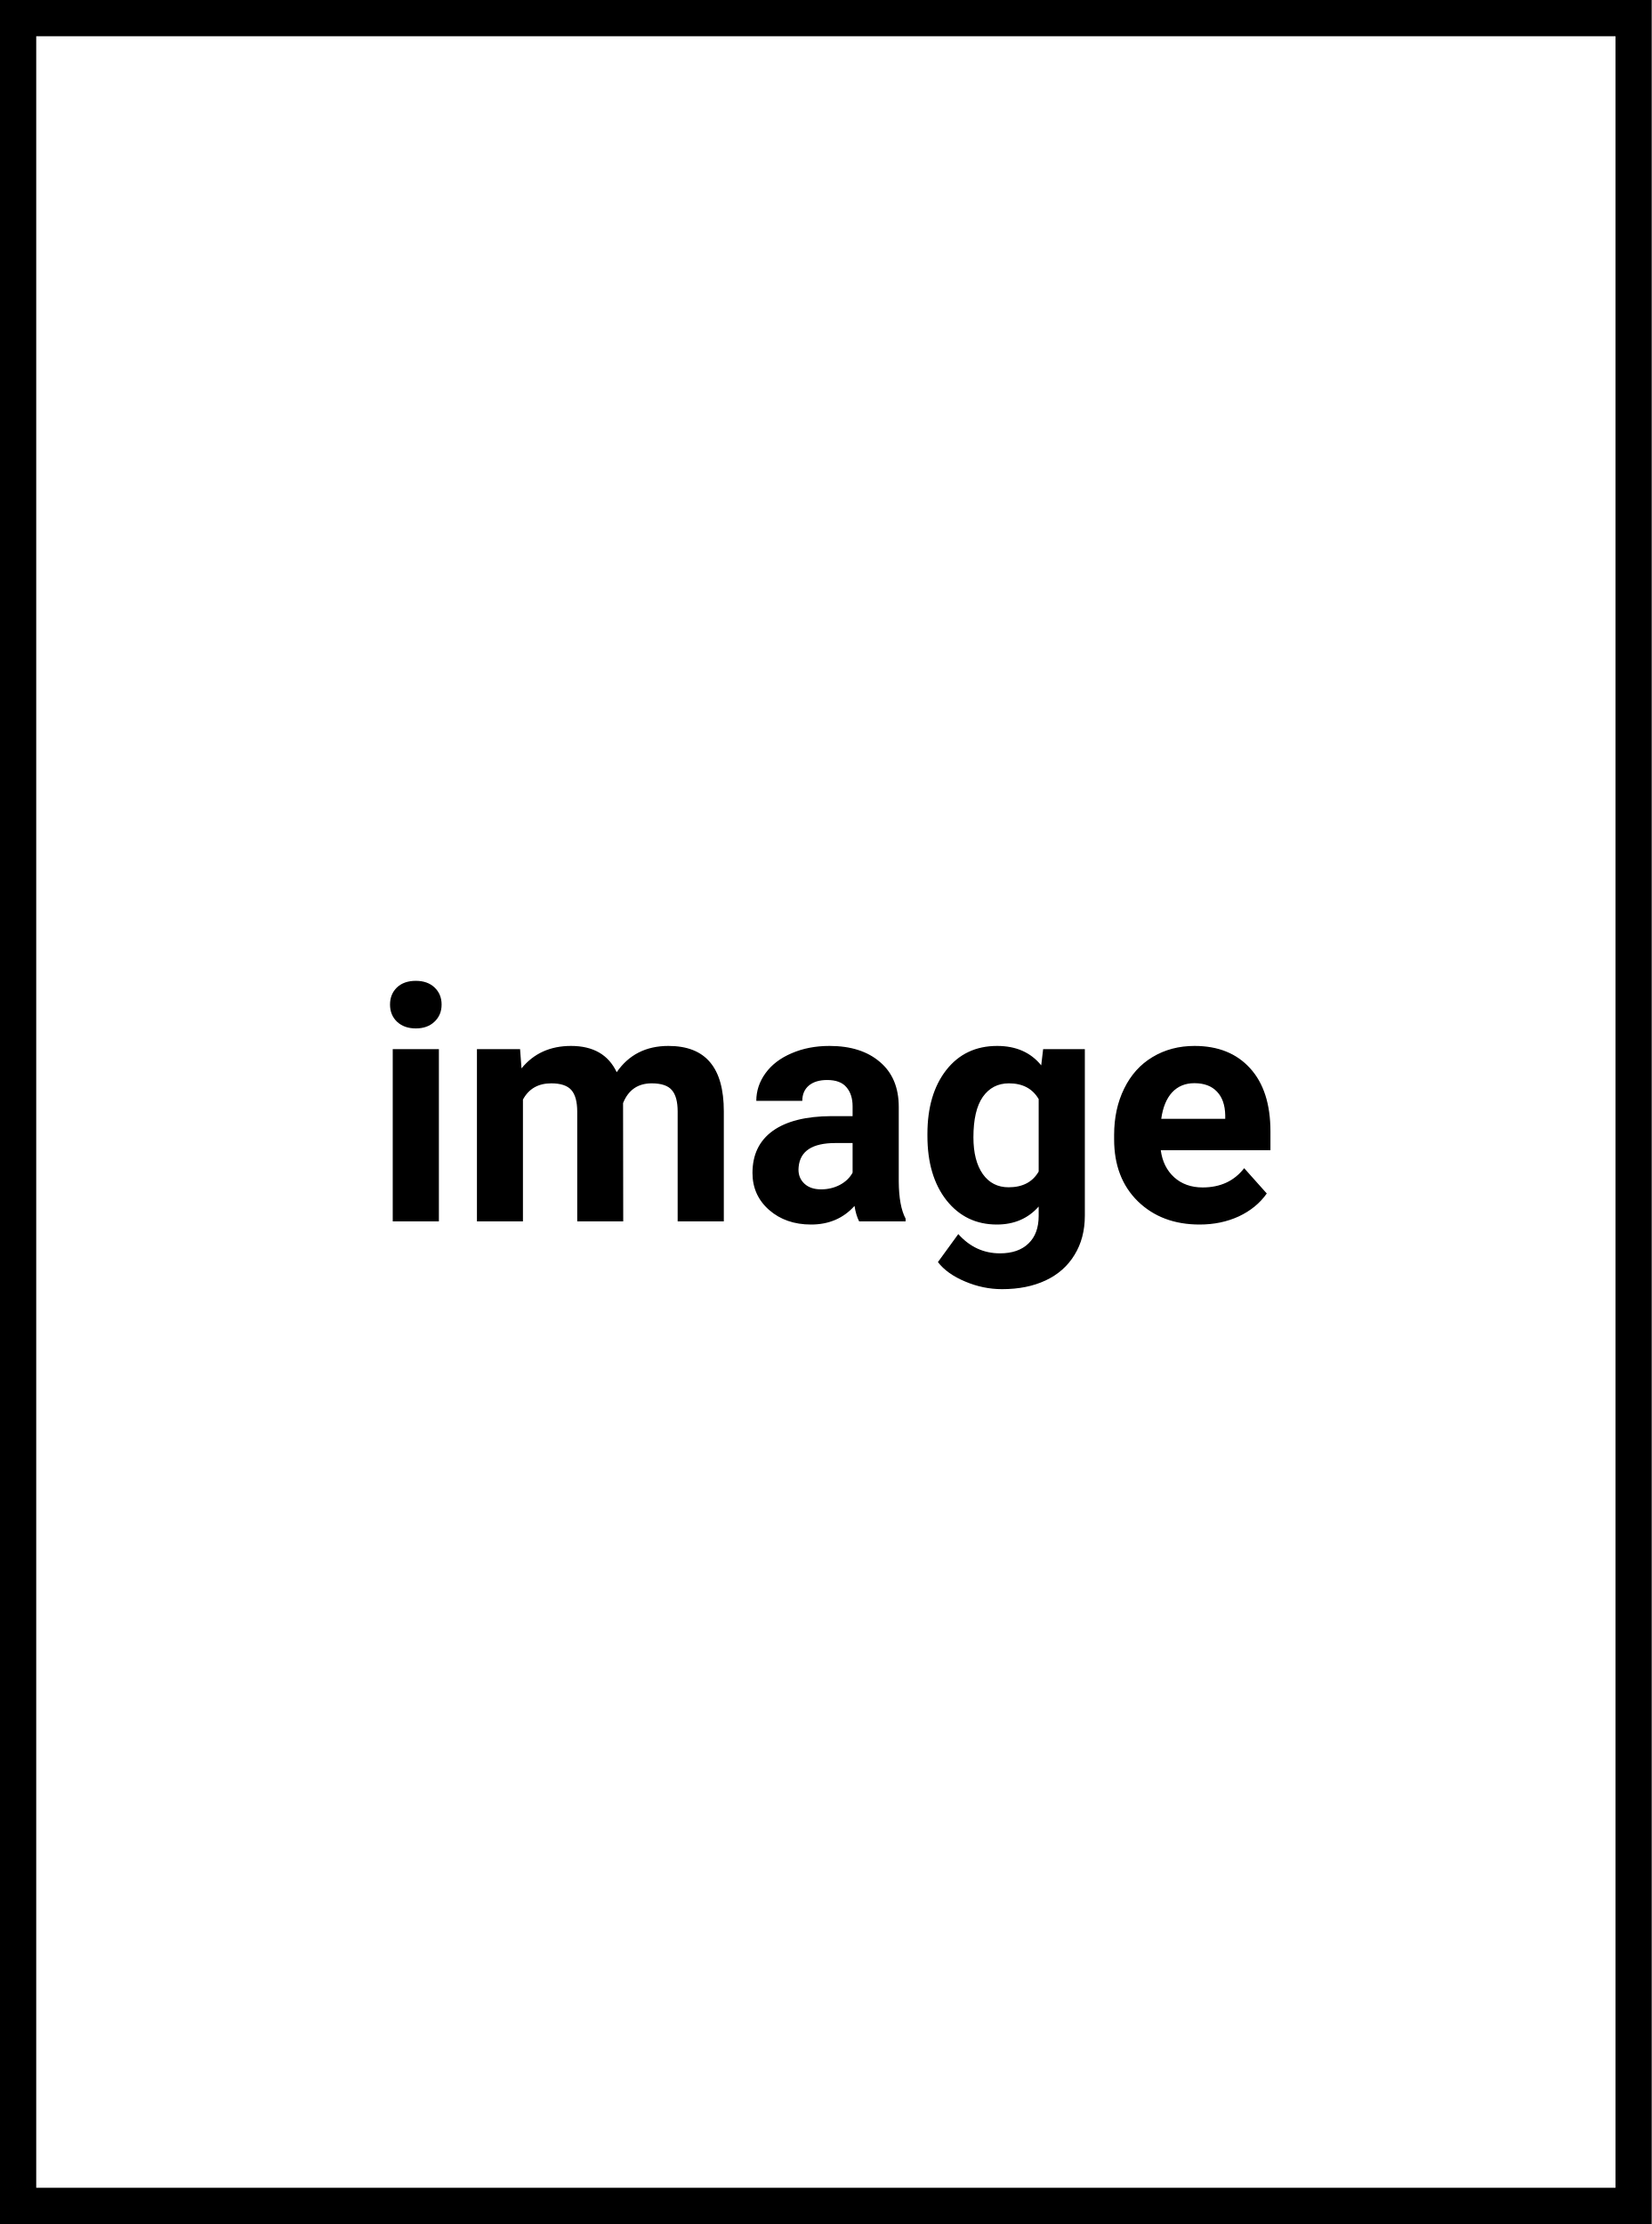
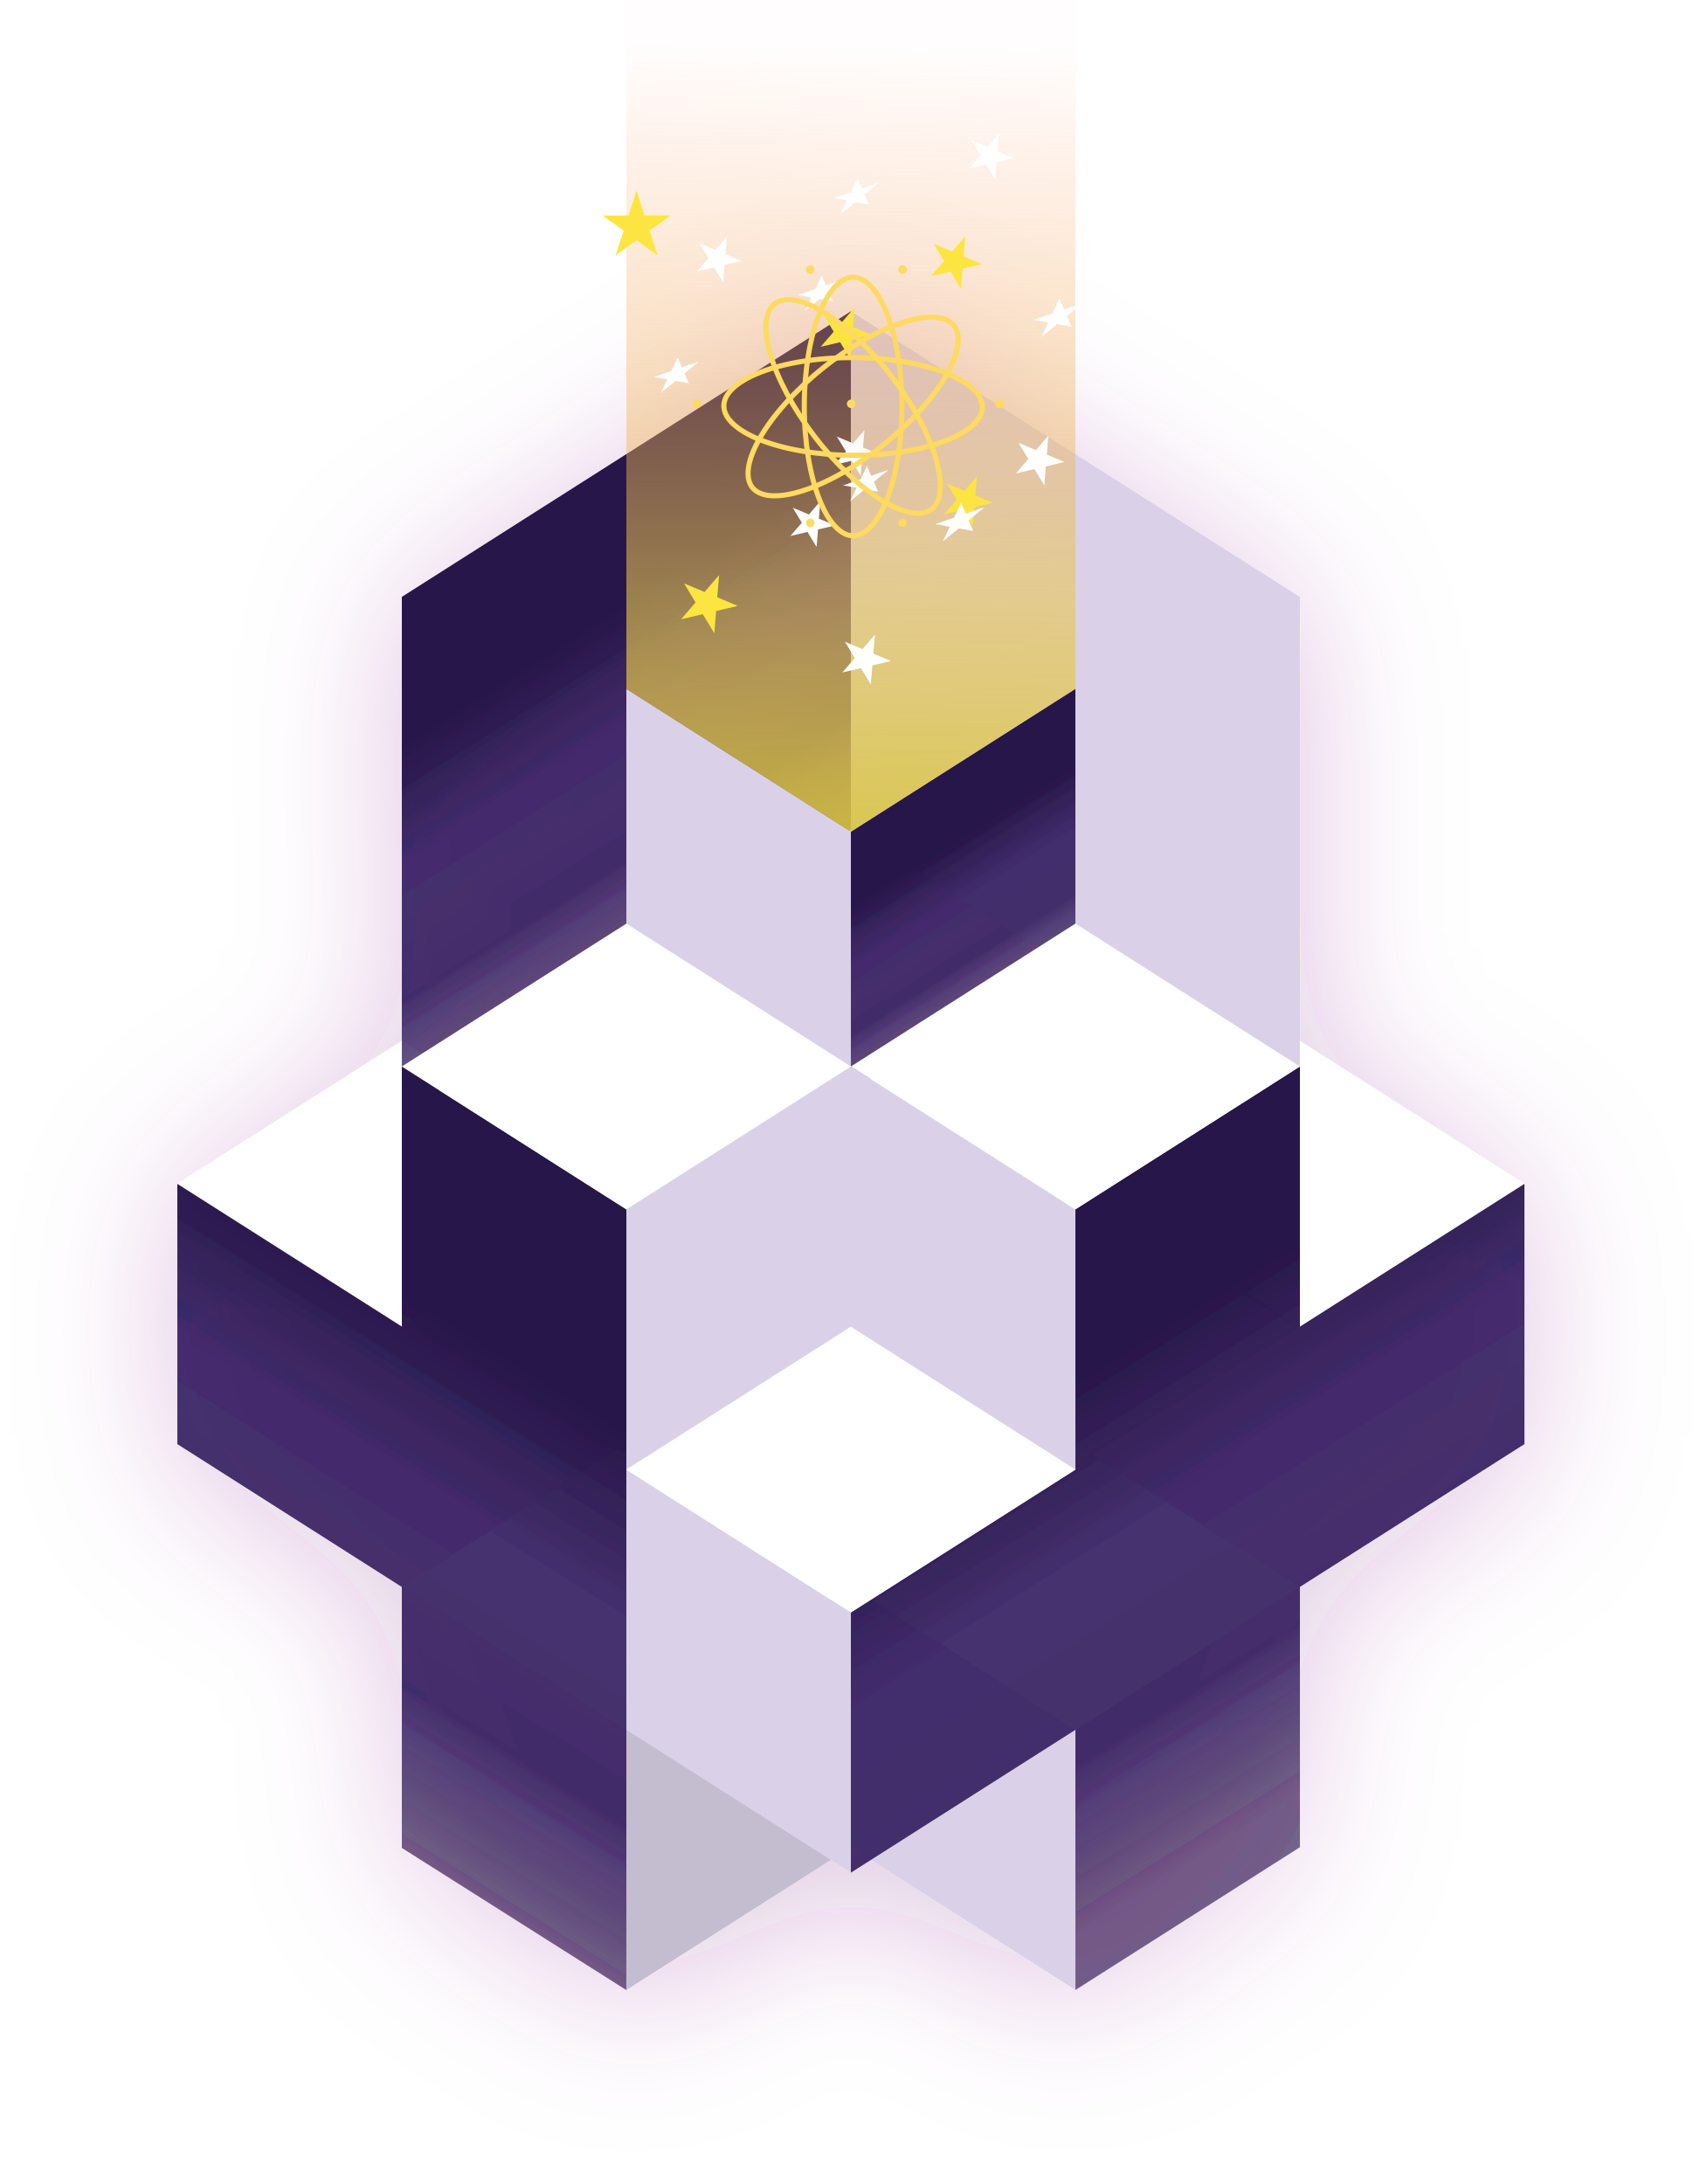
- <svg xmlns="http://www.w3.org/2000/svg" width="228" height="307" viewBox="0 0 228 307" fill="none">
-   <rect x="2.5" y="2.5" width="223" height="302" stroke="black" stroke-width="5" />
-   <path d="M60.584 168.594H54.212V144.82H60.584V168.594ZM53.839 138.667C53.839 137.715 54.154 136.932 54.784 136.316C55.428 135.701 56.3 135.394 57.398 135.394C58.482 135.394 59.347 135.701 59.991 136.316C60.636 136.932 60.958 137.715 60.958 138.667C60.958 139.634 60.628 140.425 59.969 141.041C59.325 141.656 58.468 141.963 57.398 141.963C56.329 141.963 55.465 141.656 54.806 141.041C54.161 140.425 53.839 139.634 53.839 138.667ZM71.79 144.82L71.988 147.479C73.673 145.413 75.951 144.38 78.822 144.38C81.883 144.38 83.985 145.589 85.128 148.006C86.798 145.589 89.178 144.38 92.269 144.38C94.847 144.38 96.766 145.135 98.026 146.644C99.286 148.138 99.915 150.394 99.915 153.411V168.594H93.543V153.433C93.543 152.085 93.28 151.104 92.752 150.489C92.225 149.859 91.295 149.544 89.962 149.544C88.058 149.544 86.739 150.452 86.007 152.269L86.029 168.594H79.679V153.455C79.679 152.078 79.408 151.082 78.866 150.467C78.324 149.852 77.401 149.544 76.097 149.544C74.295 149.544 72.992 150.291 72.186 151.785V168.594H65.836V144.82H71.79ZM118.592 168.594C118.299 168.023 118.087 167.312 117.955 166.463C116.417 168.177 114.417 169.034 111.957 169.034C109.627 169.034 107.694 168.36 106.156 167.012C104.632 165.665 103.871 163.965 103.871 161.915C103.871 159.395 104.801 157.461 106.661 156.114C108.536 154.766 111.239 154.085 114.769 154.07H117.691V152.708C117.691 151.609 117.406 150.73 116.834 150.071C116.278 149.412 115.392 149.083 114.176 149.083C113.106 149.083 112.264 149.339 111.649 149.852C111.048 150.364 110.748 151.067 110.748 151.961H104.398C104.398 150.584 104.823 149.31 105.672 148.138C106.522 146.966 107.723 146.05 109.276 145.391C110.829 144.717 112.572 144.38 114.505 144.38C117.435 144.38 119.757 145.12 121.471 146.6C123.199 148.064 124.063 150.13 124.063 152.796V163.101C124.078 165.357 124.393 167.063 125.008 168.221V168.594H118.592ZM113.341 164.178C114.278 164.178 115.143 163.973 115.934 163.562C116.725 163.138 117.311 162.574 117.691 161.871V157.784H115.318C112.14 157.784 110.448 158.882 110.243 161.08L110.221 161.453C110.221 162.244 110.499 162.896 111.056 163.409C111.612 163.921 112.374 164.178 113.341 164.178ZM128.019 156.531C128.019 152.884 128.883 149.947 130.611 147.72C132.354 145.494 134.698 144.38 137.643 144.38C140.25 144.38 142.279 145.274 143.729 147.061L143.993 144.82H149.75V167.803C149.75 169.883 149.273 171.692 148.321 173.23C147.384 174.769 146.058 175.94 144.344 176.746C142.63 177.552 140.624 177.955 138.324 177.955C136.581 177.955 134.881 177.603 133.226 176.9C131.571 176.211 130.318 175.318 129.469 174.219L132.281 170.352C133.863 172.125 135.782 173.011 138.038 173.011C139.723 173.011 141.034 172.557 141.971 171.648C142.909 170.755 143.377 169.48 143.377 167.825V166.551C141.913 168.206 139.986 169.034 137.599 169.034C134.742 169.034 132.428 167.92 130.655 165.694C128.897 163.453 128.019 160.486 128.019 156.795V156.531ZM134.369 156.993C134.369 159.146 134.801 160.838 135.665 162.068C136.529 163.284 137.716 163.892 139.225 163.892C141.158 163.892 142.542 163.167 143.377 161.717V151.719C142.528 150.269 141.158 149.544 139.269 149.544C137.745 149.544 136.544 150.167 135.665 151.412C134.801 152.657 134.369 154.517 134.369 156.993ZM165.592 169.034C162.105 169.034 159.264 167.964 157.066 165.826C154.884 163.687 153.792 160.838 153.792 157.278V156.663C153.792 154.275 154.254 152.144 155.177 150.269C156.1 148.379 157.403 146.929 159.088 145.918C160.787 144.893 162.721 144.38 164.889 144.38C168.141 144.38 170.697 145.406 172.557 147.457C174.432 149.507 175.37 152.415 175.37 156.18V158.772H160.23C160.436 160.325 161.051 161.57 162.076 162.508C163.116 163.445 164.427 163.914 166.009 163.914C168.456 163.914 170.367 163.028 171.744 161.255L174.864 164.749C173.912 166.097 172.623 167.151 170.997 167.913C169.371 168.66 167.569 169.034 165.592 169.034ZM164.867 149.522C163.607 149.522 162.582 149.947 161.791 150.796C161.014 151.646 160.516 152.862 160.296 154.444H169.129V153.938C169.1 152.532 168.719 151.448 167.987 150.687C167.254 149.91 166.214 149.522 164.867 149.522Z" fill="black" />
+ <svg xmlns="http://www.w3.org/2000/svg" id="ezusj3o7po8h1" viewBox="0 0 333 428" shape-rendering="geometricPrecision" text-rendering="geometricPrecision">
+   <style>#ezusj3o7po8h24_tr {animation: ezusj3o7po8h24_tr__tr 4000ms linear infinite normal forwards}@keyframes ezusj3o7po8h24_tr__tr { 0% {transform: translate(124.75px,43.7217px) rotate(0deg)} 100% {transform: translate(124.75px,43.7217px) rotate(360deg)} }#ezusj3o7po8h25_tr {animation: ezusj3o7po8h25_tr__tr 4000ms linear infinite normal forwards}@keyframes ezusj3o7po8h25_tr__tr { 0% {transform: translate(139.0305px,118.3975px) rotate(0deg)} 100% {transform: translate(139.0305px,118.3975px) rotate(360deg)} }#ezusj3o7po8h26_tr {animation: ezusj3o7po8h26_tr__tr 4000ms linear infinite normal forwards}@keyframes ezusj3o7po8h26_tr__tr { 0% {transform: translate(189.823px,98.2461px) rotate(0deg)} 100% {transform: translate(189.823px,98.2461px) rotate(360deg)} }#ezusj3o7po8h27_tr {animation: ezusj3o7po8h27_tr__tr 4000ms linear infinite normal forwards}@keyframes ezusj3o7po8h27_tr__tr { 0% {transform: translate(203.84px,90.24605px) rotate(0deg)} 100% {transform: translate(203.84px,90.24605px) rotate(360deg)} }#ezusj3o7po8h28_tr {animation: ezusj3o7po8h28_tr__tr 4000ms linear infinite normal forwards}@keyframes ezusj3o7po8h28_tr__tr { 0% {transform: translate(169.84px,129.246px) rotate(0deg)} 100% {transform: translate(169.84px,129.246px) rotate(360deg)} }#ezusj3o7po8h29_tr {animation: ezusj3o7po8h29_tr__tr 4000ms linear infinite normal forwards}@keyframes ezusj3o7po8h29_tr__tr { 0% {transform: translate(140.969px,50.8587px) rotate(0deg)} 100% {transform: translate(140.969px,50.8587px) rotate(360deg)} }#ezusj3o7po8h30_tr {animation: ezusj3o7po8h30_tr__tr 4000ms linear infinite normal forwards}@keyframes ezusj3o7po8h30_tr__tr { 0% {transform: translate(194.2755px,30.7005px) rotate(0deg)} 100% {transform: translate(194.2755px,30.7005px) rotate(360deg)} }#ezusj3o7po8h31_tr {animation: ezusj3o7po8h31_tr__tr 4000ms linear infinite normal forwards}@keyframes ezusj3o7po8h31_tr__tr { 0% {transform: translate(159.2755px,102.7006px) rotate(0deg)} 100% {transform: translate(159.2755px,102.7006px) rotate(360deg)} }#ezusj3o7po8h32_tr {animation: ezusj3o7po8h32_tr__tr 4000ms linear infinite normal forwards}@keyframes ezusj3o7po8h32_tr__tr { 0% {transform: translate(207.3955px,62.3002px) rotate(0deg)} 100% {transform: translate(207.3955px,62.3002px) rotate(360deg)} }#ezusj3o7po8h33_tr {animation: ezusj3o7po8h33_tr__tr 4000ms linear infinite normal forwards}@keyframes ezusj3o7po8h33_tr__tr { 0% {transform: translate(188.1175px,102.3325px) rotate(0deg)} 100% {transform: translate(188.1175px,102.3325px) rotate(360deg)} }#ezusj3o7po8h34_tr {animation: ezusj3o7po8h34_tr__tr 4000ms linear infinite normal forwards}@keyframes ezusj3o7po8h34_tr__tr { 0% {transform: translate(132.588px,73.5311px) rotate(0deg)} 100% {transform: translate(132.588px,73.5311px) rotate(360deg)} }#ezusj3o7po8h35_tr {animation: ezusj3o7po8h35_tr__tr 4000ms linear infinite normal forwards}@keyframes ezusj3o7po8h35_tr__tr { 0% {transform: translate(167.826px,38.47545px) rotate(0deg)} 100% {transform: translate(167.826px,38.47545px) rotate(360deg)} }#ezusj3o7po8h36_tr {animation: ezusj3o7po8h36_tr__tr 4000ms linear infinite normal forwards}@keyframes ezusj3o7po8h36_tr__tr { 0% {transform: translate(169.682px,94.77185px) rotate(0deg)} 100% {transform: translate(169.682px,94.77185px) rotate(360deg)} }#ezusj3o7po8h37_tr {animation: ezusj3o7po8h37_tr__tr 4000ms linear infinite normal forwards}@keyframes ezusj3o7po8h37_tr__tr { 0% {transform: translate(187.456px,51.4509px) rotate(0deg)} 100% {transform: translate(187.456px,51.4509px) rotate(360deg)} }#ezusj3o7po8h38_tr {animation: ezusj3o7po8h38_tr__tr 4000ms linear infinite normal forwards}@keyframes ezusj3o7po8h38_tr__tr { 0% {transform: translate(165.814px,65.3094px) rotate(0deg)} 100% {transform: translate(165.814px,65.3094px) rotate(360deg)} }#ezusj3o7po8h39_tr {animation: ezusj3o7po8h39_tr__tr 4000ms linear infinite normal forwards}@keyframes ezusj3o7po8h39_tr__tr { 0% {transform: translate(167.9245px,88.7615px) rotate(0deg)} 100% {transform: translate(167.9245px,88.7615px) rotate(360deg)} }#ezusj3o7po8h40_tr {animation: ezusj3o7po8h40_tr__tr 4000ms linear infinite normal forwards}@keyframes ezusj3o7po8h40_tr__tr { 0% {transform: translate(160.826px,57.47545px) rotate(0deg)} 100% {transform: translate(160.826px,57.47545px) rotate(360deg)} }#ezusj3o7po8h41_tr {animation: ezusj3o7po8h41_tr__tr 4000ms linear infinite normal forwards}@keyframes ezusj3o7po8h41_tr__tr { 0% {transform: translate(167.191px,79.6584px) rotate(0deg)} 100% {transform: translate(167.191px,79.6584px) rotate(360deg)} }#ezusj3o7po8h46_tr {animation: ezusj3o7po8h46_tr__tr 4000ms linear infinite normal forwards}@keyframes ezusj3o7po8h46_tr__tr { 0% {transform: translate(166.25px,77.6497px) rotate(0deg)} 100% {transform: translate(166.25px,77.6497px) rotate(720deg)} }</style>
+   <defs>
+     <filter id="ezusj3o7po8h2-filter" x="-400%" width="600%" y="-400%" height="600%">
+       <feGaussianBlur id="ezusj3o7po8h2-filter-drop-shadow-0-blur" in="SourceAlpha" stdDeviation="15,15" />
+       <feOffset id="ezusj3o7po8h2-filter-drop-shadow-0-offset" dx="0" dy="4" result="tmp" />
+       <feFlood id="ezusj3o7po8h2-filter-drop-shadow-0-flood" flood-color="rgba(130,21,139,0.25)" />
+       <feComposite id="ezusj3o7po8h2-filter-drop-shadow-0-composite" operator="in" in2="tmp" />
+       <feMerge id="ezusj3o7po8h2-filter-drop-shadow-0-merge">
+         <feMergeNode id="ezusj3o7po8h2-filter-drop-shadow-0-merge-node-1" />
+         <feMergeNode id="ezusj3o7po8h2-filter-drop-shadow-0-merge-node-2" in="SourceGraphic" />
+       </feMerge>
+     </filter>
+     <linearGradient id="ezusj3o7po8h6-fill" x1="122.75" y1="88.762" x2="168.748" y2="161.664" spreadMethod="pad" gradientUnits="userSpaceOnUse">
+       <stop id="ezusj3o7po8h6-fill-0" offset="0%" stop-color="rgb(39,22,72)" />
+       <stop id="ezusj3o7po8h6-fill-1" offset="28.646%" stop-color="rgb(39,22,72)" />
+       <stop id="ezusj3o7po8h6-fill-2" offset="53.125%" stop-color="rgba(53,31,98,0.92)" />
+       <stop id="ezusj3o7po8h6-fill-3" offset="78.646%" stop-color="rgba(57,36,98,0.94)" />
+       <stop id="ezusj3o7po8h6-fill-4" offset="84.896%" stop-color="rgba(63,42,104,0.87)" />
+       <stop id="ezusj3o7po8h6-fill-5" offset="100%" stop-color="rgba(39,22,72,0.64)" />
+     </linearGradient>
+     <linearGradient id="ezusj3o7po8h9-fill" x1="99.92" y1="221.522" x2="29.915" y2="333.003" spreadMethod="pad" gradientUnits="userSpaceOnUse">
+       <stop id="ezusj3o7po8h9-fill-0" offset="0%" stop-color="rgb(39,22,72)" />
+       <stop id="ezusj3o7po8h9-fill-1" offset="28.646%" stop-color="rgb(39,22,72)" />
+       <stop id="ezusj3o7po8h9-fill-2" offset="53.125%" stop-color="rgba(53,31,98,0.92)" />
+       <stop id="ezusj3o7po8h9-fill-3" offset="78.646%" stop-color="rgba(57,36,98,0.94)" />
+       <stop id="ezusj3o7po8h9-fill-4" offset="84.896%" stop-color="rgba(63,42,104,0.87)" />
+       <stop id="ezusj3o7po8h9-fill-5" offset="100%" stop-color="rgba(39,22,72,0.64)" />
+     </linearGradient>
+     <linearGradient id="ezusj3o7po8h14-fill" x1="189.262" y1="239.285" x2="258.15" y2="349.251" spreadMethod="pad" gradientUnits="userSpaceOnUse">
+       <stop id="ezusj3o7po8h14-fill-0" offset="0%" stop-color="rgb(39,22,72)" />
+       <stop id="ezusj3o7po8h14-fill-1" offset="28.646%" stop-color="rgb(39,22,72)" />
+       <stop id="ezusj3o7po8h14-fill-2" offset="53.125%" stop-color="rgba(53,31,98,0.92)" />
+       <stop id="ezusj3o7po8h14-fill-3" offset="78.646%" stop-color="rgba(57,36,98,0.94)" />
+       <stop id="ezusj3o7po8h14-fill-4" offset="84.896%" stop-color="rgba(63,42,104,0.87)" />
+       <stop id="ezusj3o7po8h14-fill-5" offset="100%" stop-color="rgba(39,22,72,0.64)" />
+     </linearGradient>
+     <linearGradient id="ezusj3o7po8h17-fill" x1="188.75" y1="148.881" x2="211.867" y2="185.519" spreadMethod="pad" gradientUnits="userSpaceOnUse">
+       <stop id="ezusj3o7po8h17-fill-0" offset="0%" stop-color="rgb(39,22,72)" />
+       <stop id="ezusj3o7po8h17-fill-1" offset="28.646%" stop-color="rgb(39,22,72)" />
+       <stop id="ezusj3o7po8h17-fill-2" offset="53.125%" stop-color="rgba(53,31,98,0.92)" />
+       <stop id="ezusj3o7po8h17-fill-3" offset="78.646%" stop-color="rgba(57,36,98,0.94)" />
+       <stop id="ezusj3o7po8h17-fill-4" offset="84.896%" stop-color="rgba(63,42,104,0.87)" />
+       <stop id="ezusj3o7po8h17-fill-5" offset="100%" stop-color="rgba(39,22,72,0.64)" />
+     </linearGradient>
+     <linearGradient id="ezusj3o7po8h22-fill" x1="271.25" y1="10" x2="269.474" y2="171.786" spreadMethod="pad" gradientUnits="userSpaceOnUse">
+       <stop id="ezusj3o7po8h22-fill-0" offset="0%" stop-color="rgba(255,140,90,0.01)" />
+       <stop id="ezusj3o7po8h22-fill-1" offset="67.188%" stop-color="rgba(233,199,82,0.6)" />
+       <stop id="ezusj3o7po8h22-fill-2" offset="100%" stop-color="rgba(214,197,53,0.9)" />
+     </linearGradient>
+   </defs>
+   <g id="ezusj3o7po8h2" filter="url(#ezusj3o7po8h2-filter)">
+     <rect id="ezusj3o7po8h3" width="52.479" height="52.483" rx="0" ry="0" transform="matrix(0.854533 -0.519397 0.847139 0.531372 164.967 259.644)" fill="rgb(255,255,255)" stroke="none" stroke-width="1" />
+     <path id="ezusj3o7po8h4" d="M210.749,232L254.749,204L298.749,232L254.749,260L210.749,232Z" fill="rgb(255,255,255)" stroke="none" stroke-width="1" />
+     <path id="ezusj3o7po8h5" d="M34.748,232L78.749,204L122.749,232L78.749,260L34.748,232Z" fill="rgb(255,255,255)" stroke="none" stroke-width="1" />
+     <path id="ezusj3o7po8h6" d="M166.75,61L78.75,116.97L78.75,218.448L166.75,162.478L166.75,61Z" fill="url(#ezusj3o7po8h6-fill)" stroke="none" stroke-width="1" />
+     <path id="ezusj3o7po8h7" d="M166.75,61L254.75,116.97L254.75,218.448L166.75,162.478L166.75,61Z" fill="rgb(218,209,233)" stroke="none" stroke-width="1" />
+     <path id="ezusj3o7po8h8" d="M78.749,311L122.749,283L166.749,311L122.749,339L78.749,311Z" fill="rgb(255,255,255)" stroke="none" stroke-width="1" />
+     <path id="ezusj3o7po8h9" d="M78.75,209L122.75,237L122.75,390L78.75,362.14L78.75,311L34.75,283L34.75,232L78.75,259.972L78.75,209Z" clip-rule="evenodd" fill="url(#ezusj3o7po8h9-fill)" fill-rule="evenodd" stroke="none" stroke-width="1" />
+     <path id="ezusj3o7po8h10" d="M166.75,311L210.75,338.986L210.75,389.986L166.75,362L166.75,311Z" fill="rgb(218,209,233)" stroke="none" stroke-width="1" />
+     <path id="ezusj3o7po8h11" d="M166.75,311L122.75,338.986L122.75,389.986L166.75,362L166.75,311Z" fill="rgb(196,189,208)" stroke="none" stroke-width="1" />
+     <path id="ezusj3o7po8h12" d="M166.749,311L210.749,283L254.749,311L210.749,339L166.749,311Z" fill="rgb(255,255,255)" stroke="none" stroke-width="1" />
+     <path id="ezusj3o7po8h13" d="M122.75,288L166.75,315.986L166.75,366.986L122.75,339L122.75,288Z" fill="rgb(218,209,233)" stroke="none" stroke-width="1" />
+     <path id="ezusj3o7po8h14" d="M254.75,209L210.75,236.986L210.75,287.986L210.75,288L166.75,315.986L166.75,366.986L210.75,339L210.75,389.986L254.75,362L254.75,311L254.75,310.986L298.75,283L298.75,232L254.75,259.986L254.75,209Z" clip-rule="evenodd" fill="url(#ezusj3o7po8h14-fill)" fill-rule="evenodd" stroke="none" stroke-width="1" />
+     <path id="ezusj3o7po8h15" d="M166.75,209L122.75,236.986L122.75,287.986L166.75,260L166.75,209Z" fill="rgb(218,209,233)" stroke="none" stroke-width="1" />
+     <path id="ezusj3o7po8h16" d="M122.75,135L166.75,162.986L166.75,213.986L122.75,186L122.75,135Z" fill="rgb(218,209,233)" stroke="none" stroke-width="1" />
+     <path id="ezusj3o7po8h17" d="M210.75,135L166.75,162.986L166.75,213.986L210.75,186L210.75,135Z" fill="url(#ezusj3o7po8h17-fill)" stroke="none" stroke-width="1" />
+     <path id="ezusj3o7po8h18" d="M122.75,288L166.75,260L210.75,288L166.75,316L122.75,288Z" fill="rgb(255,255,255)" stroke="none" stroke-width="1" />
+     <path id="ezusj3o7po8h19" d="M166.75,209L210.75,236.986L210.75,287.986L166.75,260L166.75,209Z" fill="rgb(218,209,233)" stroke="none" stroke-width="1" />
+     <path id="ezusj3o7po8h20" d="M78.749,209L122.749,181L166.749,209L122.749,237L78.749,209Z" fill="rgb(255,255,255)" stroke="none" stroke-width="1" />
+     <path id="ezusj3o7po8h21" d="M166.749,209L210.749,181L254.749,209L210.749,237L166.749,209Z" fill="rgb(255,255,255)" stroke="none" stroke-width="1" />
+   </g>
+   <path id="ezusj3o7po8h22" d="M122.75,0L122.75,135L166.75,163L210.75,135L210.75,0L122.75,0Z" clip-rule="evenodd" fill="url(#ezusj3o7po8h22-fill)" fill-rule="evenodd" stroke="none" stroke-width="1" />
+   <g id="ezusj3o7po8h23">
+     <g id="ezusj3o7po8h24_tr" transform="translate(124.75,43.7217) rotate(0)">
+       <path id="ezusj3o7po8h24" d="M124.75,37.39L126.322,42.227L131.407,42.227L127.293,45.216L128.864,50.053L124.75,47.064L120.636,50.053L122.207,45.216L118.093,42.227L123.178,42.227L124.75,37.39Z" transform="translate(-124.75,-43.7217)" fill="rgb(253,229,65)" stroke="none" stroke-width="1" />
+     </g>
+     <g id="ezusj3o7po8h25_tr" transform="translate(139.0305,118.3975) rotate(0)">
+       <path id="ezusj3o7po8h25" d="M140.923,112.709L140.563,117.054L144.586,118.739L140.342,119.74L139.982,124.086L137.719,120.359L133.475,121.36L136.32,118.056L134.056,114.329L138.078,116.013L140.923,112.709Z" transform="translate(-139.0305,-118.3975)" fill="rgb(253,229,65)" stroke="none" stroke-width="1" />
+     </g>
+     <g id="ezusj3o7po8h26_tr" transform="translate(189.823,98.2461) rotate(0)">
+       <path id="ezusj3o7po8h26" d="M191.443,93.375L191.136,97.096L194.58,98.538L190.946,99.396L190.638,103.117L188.7,99.926L185.066,100.783L187.502,97.954L185.563,94.763L189.007,96.205L191.443,93.375Z" transform="translate(-189.823,-98.2461)" fill="rgb(253,229,65)" stroke="none" stroke-width="1" />
+     </g>
+     <g id="ezusj3o7po8h27_tr" transform="translate(203.84,90.24605) rotate(0)">
+       <path id="ezusj3o7po8h27" d="M205.46,85.375L205.153,89.096L208.597,90.538L204.963,91.396L204.655,95.117L202.717,91.926L199.083,92.783L201.519,89.954L199.581,86.763L203.024,88.205L205.46,85.375Z" transform="translate(-203.84,-90.24605)" fill="rgb(255,255,255)" stroke="none" stroke-width="1" />
+     </g>
+     <g id="ezusj3o7po8h28_tr" transform="translate(169.84,129.246) rotate(0)">
+       <path id="ezusj3o7po8h28" d="M171.46,124.375L171.153,128.096L174.597,129.538L170.963,130.396L170.655,134.117L168.717,130.926L165.083,131.783L167.519,128.954L165.581,125.763L169.024,127.205L171.46,124.375Z" transform="translate(-169.84,-129.246)" fill="rgb(255,255,255)" stroke="none" stroke-width="1" />
+     </g>
+     <g id="ezusj3o7po8h29_tr" transform="translate(140.969,50.8587) rotate(0)">
+       <path id="ezusj3o7po8h29" d="M142.461,46.376L142.178,49.8L145.347,51.128L142.003,51.917L141.72,55.342L139.935,52.405L136.591,53.194L138.833,50.59L137.049,47.652L140.218,48.98L142.461,46.376Z" transform="translate(-140.969,-50.8587)" fill="rgb(255,255,255)" stroke="none" stroke-width="1" />
+     </g>
+     <g id="ezusj3o7po8h30_tr" transform="translate(194.2755,30.7005) rotate(0)">
+       <path id="ezusj3o7po8h30" d="M195.767,26.217L195.484,29.642L198.654,30.97L195.309,31.759L195.026,35.184L193.242,32.247L189.897,33.036L192.139,30.431L190.355,27.494L193.525,28.822L195.767,26.217Z" transform="translate(-194.2755,-30.7005)" fill="rgb(255,255,255)" stroke="none" stroke-width="1" />
+     </g>
+     <g id="ezusj3o7po8h31_tr" transform="translate(159.2755,102.7006) rotate(0)">
+       <path id="ezusj3o7po8h31" d="M160.767,98.217L160.484,101.642L163.654,102.97L160.309,103.759L160.026,107.184L158.242,104.247L154.897,105.036L157.139,102.431L155.355,99.494L158.525,100.822L160.767,98.217Z" transform="translate(-159.2755,-102.7006)" fill="rgb(255,255,255)" stroke="none" stroke-width="1" />
+     </g>
+     <g id="ezusj3o7po8h32_tr" transform="translate(207.3955,62.3002) rotate(0)">
+       <path id="ezusj3o7po8h32" d="M207.625,58.522L208.536,60.624L212.228,59.355L209.1,61.923L210.012,64.025L207.167,63.51L204.039,66.079L205.408,63.192L202.563,62.677L206.255,61.408L207.625,58.522Z" transform="translate(-207.3955,-62.3002)" fill="rgb(255,255,255)" stroke="none" stroke-width="1" />
+     </g>
+     <g id="ezusj3o7po8h33_tr" transform="translate(188.1175,102.3325) rotate(0)">
+       <path id="ezusj3o7po8h33" d="M188.346,98.554L189.258,100.656L192.95,99.387L189.822,101.955L190.734,104.057L187.888,103.543L184.76,106.111L186.13,103.224L183.285,102.71L186.977,101.44L188.346,98.554Z" transform="translate(-188.1175,-102.3325)" fill="rgb(255,255,255)" stroke="none" stroke-width="1" />
+     </g>
+     <g id="ezusj3o7po8h34_tr" transform="translate(132.588,73.5311) rotate(0)">
+       <path id="ezusj3o7po8h34" d="M132.799,70.053L133.638,71.988L137.036,70.82L134.157,73.184L134.996,75.119L132.377,74.645L129.498,77.009L130.759,74.352L128.14,73.878L131.538,72.71L132.799,70.053Z" transform="translate(-132.588,-73.5311)" fill="rgb(255,255,255)" stroke="none" stroke-width="1" />
+     </g>
+     <g id="ezusj3o7po8h35_tr" transform="translate(167.826,38.47545) rotate(0)">
+       <path id="ezusj3o7po8h35" d="M168.037,34.998L168.876,36.933L172.274,35.764L169.395,38.128L170.234,40.063L167.615,39.589L164.736,41.953L165.997,39.296L163.378,38.822L166.776,37.654L168.037,34.998Z" transform="translate(-167.826,-38.47545)" fill="rgb(255,255,255)" stroke="none" stroke-width="1" />
+     </g>
+     <g id="ezusj3o7po8h36_tr" transform="translate(169.682,94.77185) rotate(0)">
+       <path id="ezusj3o7po8h36" d="M169.893,91.294L170.732,93.229L174.13,92.061L171.251,94.425L172.09,96.359L169.471,95.886L166.592,98.249L167.853,95.593L165.234,95.119L168.632,93.951L169.893,91.294Z" transform="translate(-169.682,-94.77185)" fill="rgb(255,255,255)" stroke="none" stroke-width="1" />
+     </g>
+     <g id="ezusj3o7po8h37_tr" transform="translate(187.456,51.4509) rotate(0)">
+       <path id="ezusj3o7po8h37" d="M189.167,46.309L188.842,50.237L192.478,51.76L188.642,52.665L188.317,56.593L186.271,53.224L182.434,54.13L185.006,51.142L182.959,47.773L186.595,49.296L189.167,46.309Z" transform="translate(-187.456,-51.4509)" fill="rgb(253,229,65)" stroke="none" stroke-width="1" />
+     </g>
+     <g id="ezusj3o7po8h38_tr" transform="translate(165.814,65.3094) rotate(0)">
+       <path id="ezusj3o7po8h38" d="M167.509,60.215L167.187,64.107L170.789,65.615L166.988,66.512L166.667,70.403L164.64,67.066L160.839,67.963L163.387,65.004L161.359,61.666L164.961,63.175L167.509,60.215Z" transform="translate(-165.814,-65.3094)" fill="rgb(253,229,65)" stroke="none" stroke-width="1" />
+     </g>
+     <g id="ezusj3o7po8h39_tr" transform="translate(167.9245,88.7615) rotate(0)">
+       <path id="ezusj3o7po8h39" d="M169.416,84.278L169.133,87.703L172.303,89.031L168.958,89.82L168.675,93.245L166.891,90.308L163.546,91.097L165.788,88.492L164.004,85.555L167.174,86.883L169.416,84.278Z" transform="translate(-167.9245,-88.7615)" fill="rgb(255,255,255)" stroke="none" stroke-width="1" />
+     </g>
+     <g id="ezusj3o7po8h40_tr" transform="translate(160.826,57.47545) rotate(0)">
+       <path id="ezusj3o7po8h40" d="M161.037,53.998L161.876,55.933L165.274,54.764L162.395,57.128L163.234,59.063L160.615,58.589L157.736,60.953L158.997,58.296L156.378,57.822L159.776,56.654L161.037,53.998Z" transform="translate(-160.826,-57.47545)" fill="rgb(255,255,255)" stroke="none" stroke-width="1" />
+     </g>
+   </g>
+   <g id="ezusj3o7po8h41_tr" transform="translate(167.191,79.6584) rotate(0)">
+     <g id="ezusj3o7po8h41" transform="translate(-167.191,-79.6584)">
+       <path id="ezusj3o7po8h42" d="M176.765,79.658C176.765,86.747,175.644,93.141,173.849,97.746C172.95,100.049,171.893,101.879,170.745,103.125C169.597,104.371,168.396,104.995,167.192,104.995C165.987,104.995,164.786,104.371,163.638,103.125C162.49,101.879,161.433,100.049,160.534,97.746C158.739,93.141,157.618,86.747,157.618,79.658C157.618,72.57,158.739,66.175,160.534,61.571C161.433,59.267,162.49,57.437,163.638,56.191C164.786,54.946,165.987,54.322,167.192,54.322C168.396,54.322,169.597,54.946,170.745,56.191C171.893,57.437,172.95,59.267,173.849,61.571C175.644,66.175,176.765,72.57,176.765,79.658Z" fill="rgb(196,196,196)" fill-opacity="0.01" stroke="rgb(253,218,96)" stroke-width="1" />
+       <path id="ezusj3o7po8h43" d="M167.145,89.231C160.056,89.197,153.667,88.045,149.072,86.227C146.773,85.318,144.947,84.252,143.707,83.098C142.468,81.944,141.849,80.739,141.855,79.535C141.861,78.331,142.491,77.133,143.742,75.991C144.993,74.849,146.828,73.8,149.136,72.913C153.749,71.141,160.149,70.05,167.238,70.085C174.326,70.119,180.715,71.271,185.311,73.089C187.61,73.998,189.435,75.064,190.675,76.218C191.915,77.372,192.533,78.577,192.527,79.781C192.522,80.985,191.892,82.183,190.641,83.325C189.39,84.467,187.554,85.516,185.246,86.403C180.633,88.175,174.233,89.266,167.145,89.231Z" fill="rgb(196,196,196)" fill-opacity="0.01" stroke="rgb(253,218,96)" stroke-width="1" />
+       <path id="ezusj3o7po8h44" d="M173.196,87.115C167.674,91.561,161.991,94.698,157.278,96.187C154.921,96.933,152.832,97.257,151.142,97.144C149.452,97.031,148.212,96.486,147.457,95.549C146.702,94.611,146.435,93.284,146.685,91.609C146.935,89.933,147.697,87.961,148.928,85.817C151.389,81.531,155.666,76.647,161.187,72.202C166.709,67.756,172.393,64.619,177.105,63.13C179.462,62.384,181.551,62.06,183.241,62.173C184.931,62.286,186.171,62.831,186.926,63.769C187.681,64.706,187.948,66.033,187.698,67.709C187.448,69.384,186.686,71.356,185.455,73.5C182.994,77.786,178.717,82.669,173.196,87.115Z" fill="rgb(196,196,196)" fill-opacity="0.01" stroke="rgb(253,218,96)" stroke-width="1" />
+       <path id="ezusj3o7po8h45" d="M174.808,73.859C179.102,79.499,182.084,85.266,183.445,90.016C184.126,92.393,184.394,94.49,184.235,96.177C184.076,97.863,183.498,99.087,182.54,99.817C181.582,100.546,180.248,100.777,178.58,100.482C176.912,100.186,174.962,99.371,172.852,98.082C168.635,95.506,163.869,91.098,159.575,85.458C155.28,79.818,152.299,74.051,150.938,69.3C150.257,66.923,149.989,64.827,150.148,63.14C150.307,61.454,150.885,60.23,151.843,59.5C152.801,58.771,154.135,58.539,155.802,58.835C157.471,59.13,159.421,59.946,161.531,61.235C165.748,63.81,170.514,68.219,174.808,73.859Z" fill="rgb(196,196,196)" fill-opacity="0.01" stroke="rgb(253,218,96)" stroke-width="1" />
+     </g>
+   </g>
+   <g id="ezusj3o7po8h46_tr" transform="translate(166.25,77.6497) rotate(0)">
+     <g id="ezusj3o7po8h46" transform="translate(-166.25,-77.6497)">
+       <circle id="ezusj3o7po8h47" r="0.839" transform="matrix(1 0 0 1 158.789 52.8394)" fill="rgb(253,218,96)" stroke="none" stroke-width="1" />
+       <circle id="ezusj3o7po8h48" r="0.839" transform="matrix(1 0 0 1 176.883 52.8394)" fill="rgb(253,218,96)" stroke="none" stroke-width="1" />
+       <circle id="ezusj3o7po8h49" r="0.839" transform="matrix(1 0 0 1 166.809 79.1422)" fill="rgb(253,218,96)" stroke="none" stroke-width="1" />
+       <circle id="ezusj3o7po8h50" r="0.839" transform="matrix(1 0 0 1 158.789 102.46)" fill="rgb(253,218,96)" stroke="none" stroke-width="1" />
+       <circle id="ezusj3o7po8h51" r="0.839" transform="matrix(1 0 0 1 136.589 79.1422)" fill="rgb(253,218,96)" stroke="none" stroke-width="1" />
+       <circle id="ezusj3o7po8h52" r="0.839" transform="matrix(1 0 0 1 195.911 79.1422)" fill="rgb(253,218,96)" stroke="none" stroke-width="1" />
+       <circle id="ezusj3o7po8h53" r="0.839" transform="matrix(1 0 0 1 176.883 102.46)" fill="rgb(253,218,96)" stroke="none" stroke-width="1" />
+     </g>
+   </g>
</svg>
